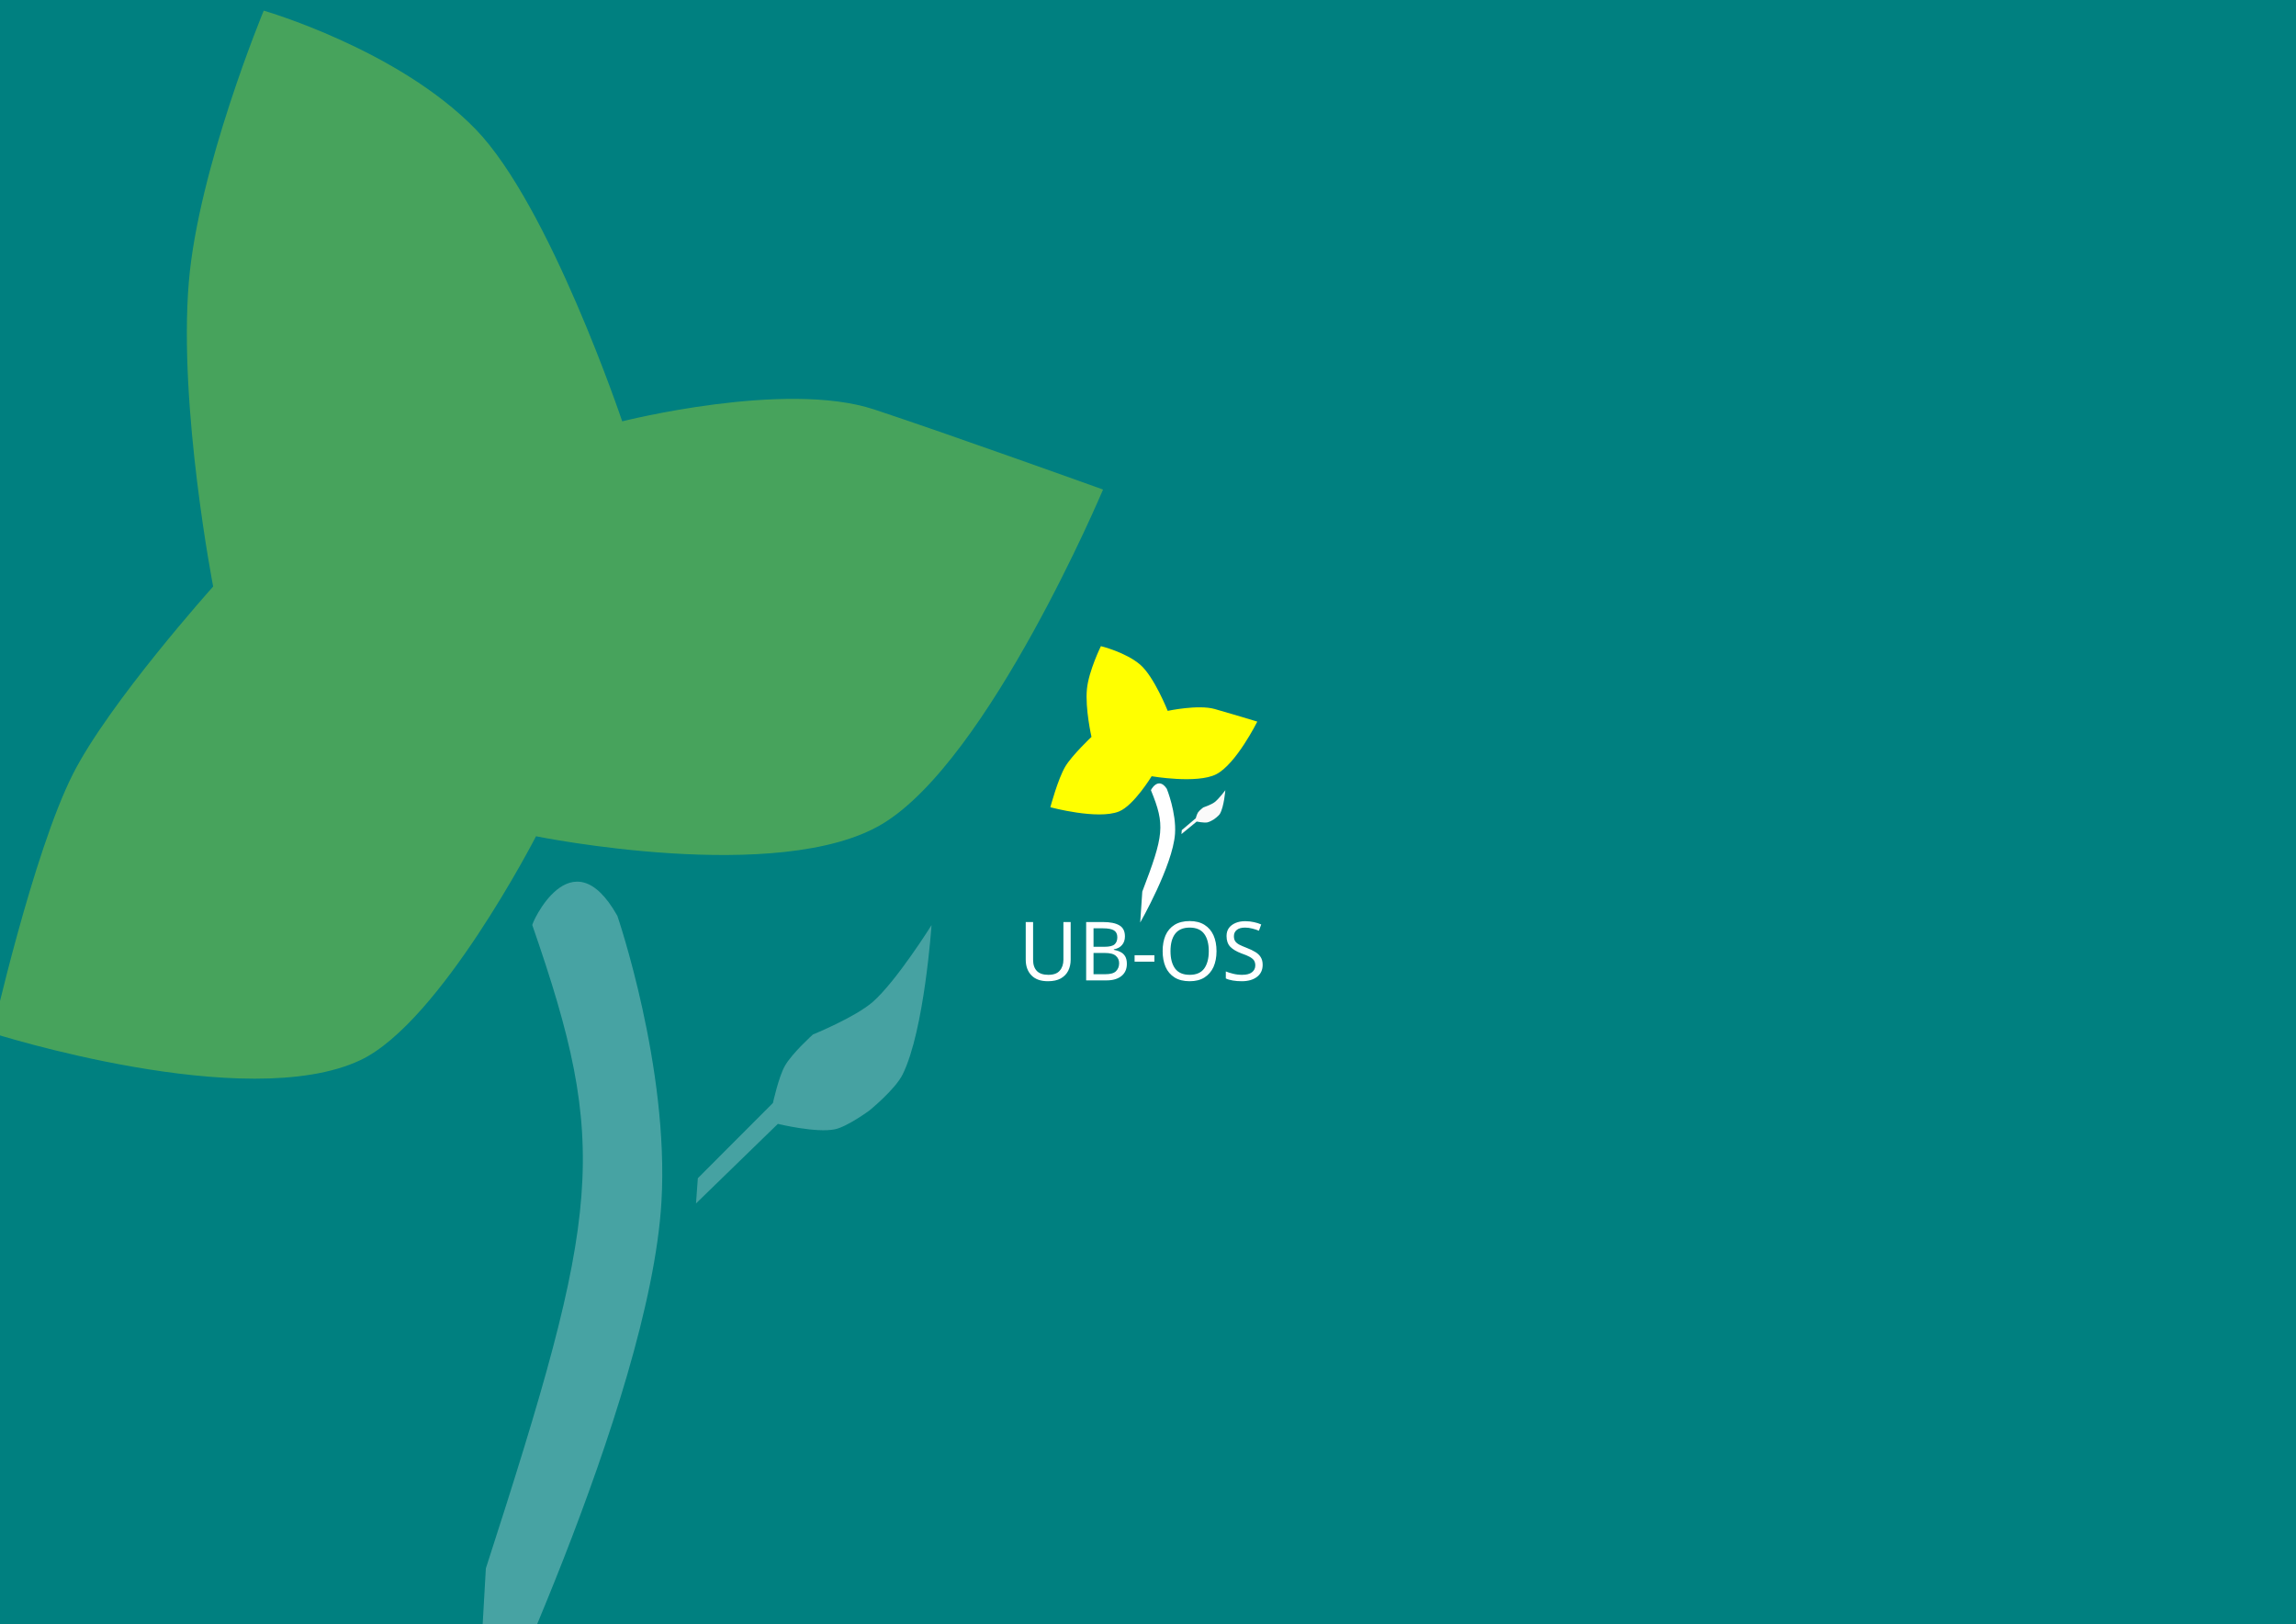
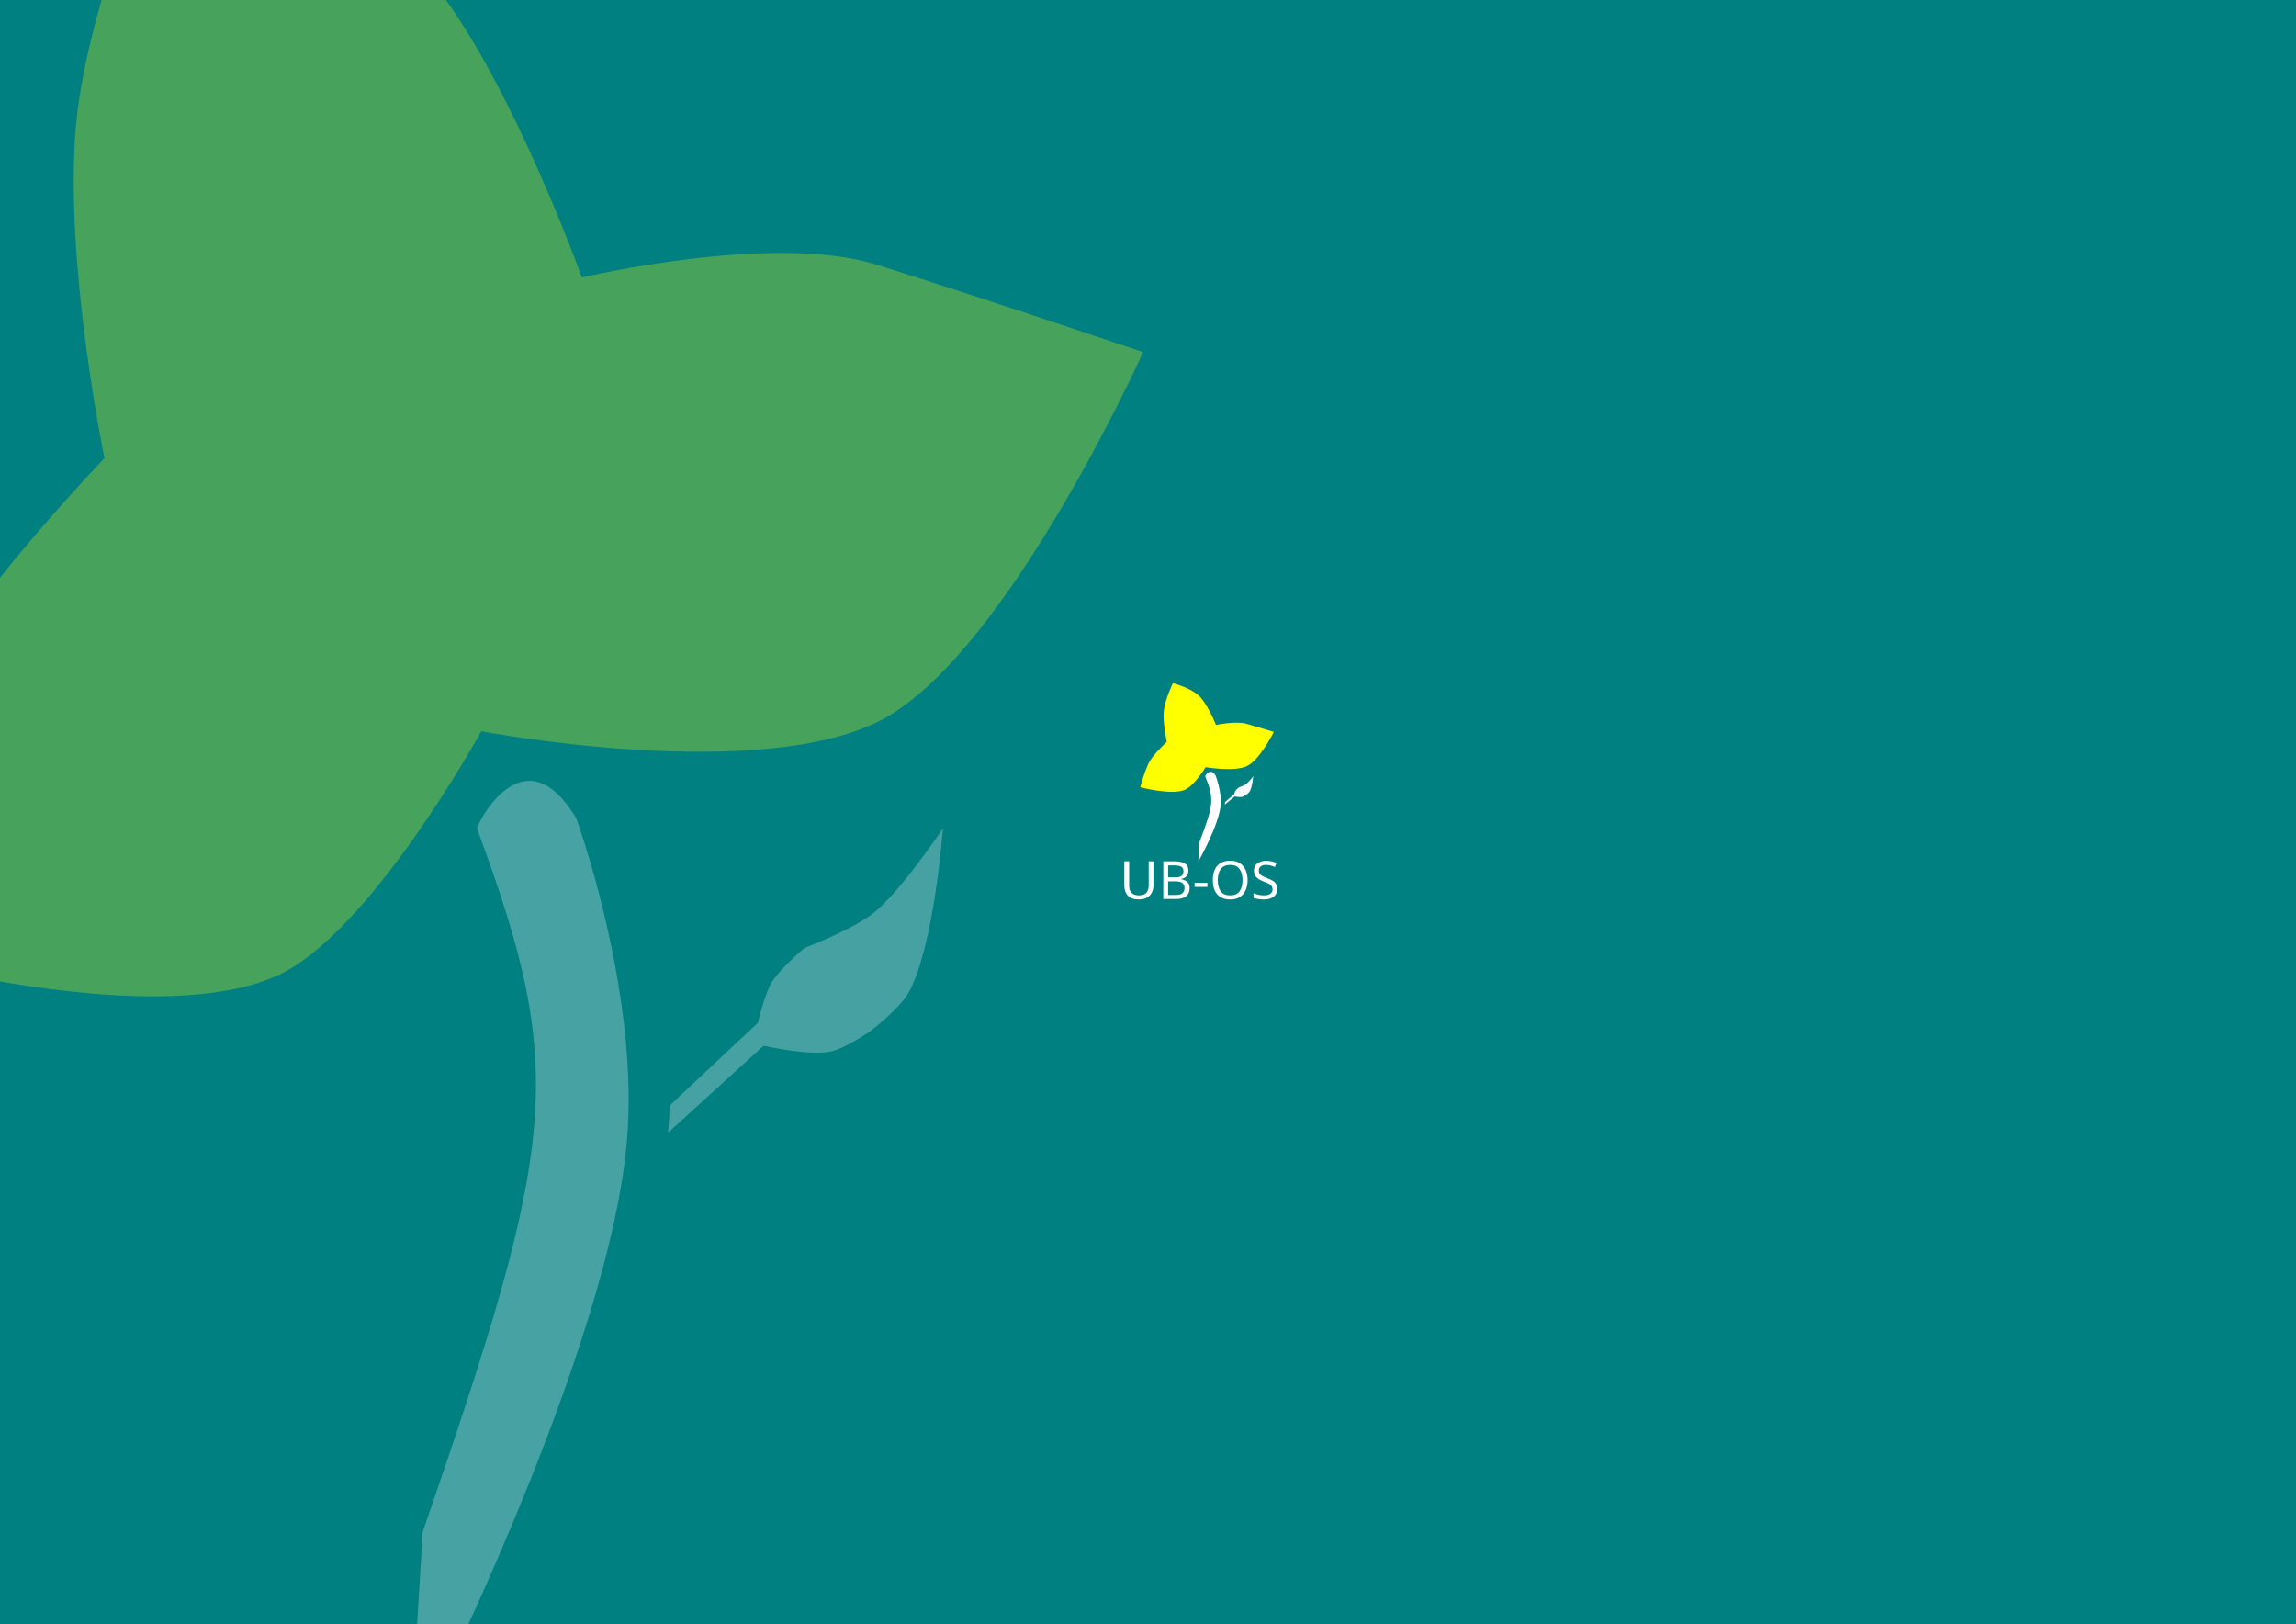
<svg xmlns="http://www.w3.org/2000/svg" xmlns:ns1="http://www.openswatchbook.org/uri/2009/osb" width="297mm" height="210mm" viewBox="0 0 297 210" version="1.1" id="svg1390">
  <defs id="defs1384">
    <linearGradient id="linearGradient4049" ns1:paint="solid">
      <stop style="stop-color:#2d2d2d;stop-opacity:1;" offset="0" id="stop4047" />
    </linearGradient>
  </defs>
  <g id="layer1" transform="translate(0,-87)">
    <rect style="opacity:1;fill:#008080;fill-opacity:1;stroke:none;stroke-width:1.323;stroke-miterlimit:4;stroke-dasharray:none;stroke-opacity:1" id="rect1935" width="299.876" height="211.143" x="-0.535" y="86.926" />
-     <g id="g1961" transform="matrix(0.553233,0,0,0.553233,52.40309,97.48523)" style="stroke:#feffff;stroke-opacity:0;stroke-width:0;stroke-miterlimit:4;stroke-dasharray:none">
-       <path id="path1029" d="m 181.601,175.11 3.272,-2.772 c 0,0 0.249,-0.958 0.518,-1.362 0.311,-0.467 1.223,-1.159 1.223,-1.159 0,0 1.831,-0.631 2.6,-1.195 1.03,-0.755 2.569,-2.835 2.569,-2.835 0,0 -0.31,3.869 -1.255,5.494 -0.332,0.57 -1.459,1.339 -1.459,1.339 0,0 -0.954,0.592 -1.494,0.688 -0.819,0.145 -2.487,-0.199 -2.487,-0.199 l -3.566,2.93 z" style="fill:#fafafa;fill-opacity:1;stroke:#feffff;stroke-width:0;stroke-linecap:butt;stroke-linejoin:miter;stroke-opacity:0;stroke-miterlimit:4;stroke-dasharray:none" />
-       <path id="path987-2" d="m 172.366,189.483 -0.488,7.231 c 0,0 7.621,-13.324 8.138,-20.729 0.346,-4.951 -1.921,-10.54 -1.921,-10.54 -2.018,-3.033 -3.792,0.374 -3.703,0.348 3.352,8.171 3.024,10.492 -2.026,23.69 z" style="fill:#ffffff;fill-opacity:1;stroke:#feffff;stroke-width:0;stroke-linecap:butt;stroke-linejoin:miter;stroke-opacity:0;stroke-miterlimit:4;stroke-dasharray:none" />
-       <path id="path1737" d="m 162.689,132.104 c 0,0 -2.856,5.818 -3.266,10.018 -0.45,4.61 1.063,11.194 1.063,11.194 0,0 -4.54,4.278 -6.117,6.919 -1.736,2.908 -3.502,9.53 -3.502,9.53 0,0 11.06,2.985 16.036,0.995 3.484,-1.393 7.649,-8.245 7.649,-8.245 0,0 10.593,1.821 15.082,-0.452 4.654,-2.356 9.621,-12.319 9.621,-12.319 0,0 -6.632,-2.017 -9.97,-2.95 -3.883,-1.085 -10.978,0.438 -10.978,0.438 0,0 -3.161,-7.952 -6.388,-10.761 -3.38,-2.942 -9.231,-4.367 -9.231,-4.367 z" style="fill:#ffff00;fill-opacity:1;stroke:#feffff;stroke-width:0;stroke-linecap:butt;stroke-linejoin:miter;stroke-miterlimit:4;stroke-dasharray:none;stroke-opacity:0" />
+     <g id="g3813" transform="translate(12.76776,4.787909)">
+       <g style="stroke:#feffff;stroke-width:0;stroke-miterlimit:4;stroke-dasharray:none;stroke-opacity:0" transform="matrix(0.3572307,0,0,0.3572307,80.83372,123.378)" id="g1961">
+         <path style="fill:#fafafa;fill-opacity:1;stroke:#feffff;stroke-width:0;stroke-linecap:butt;stroke-linejoin:miter;stroke-miterlimit:4;stroke-dasharray:none;stroke-opacity:0" d="m 181.601,175.11 3.272,-2.772 c 0,0 0.249,-0.958 0.518,-1.362 0.311,-0.467 1.223,-1.159 1.223,-1.159 0,0 1.831,-0.631 2.6,-1.195 1.03,-0.755 2.569,-2.835 2.569,-2.835 0,0 -0.31,3.869 -1.255,5.494 -0.332,0.57 -1.459,1.339 -1.459,1.339 0,0 -0.954,0.592 -1.494,0.688 -0.819,0.145 -2.487,-0.199 -2.487,-0.199 l -3.566,2.93 z" id="path1029" />
+         <path style="fill:#ffffff;fill-opacity:1;stroke:#feffff;stroke-width:0;stroke-linecap:butt;stroke-linejoin:miter;stroke-miterlimit:4;stroke-dasharray:none;stroke-opacity:0" d="m 172.366,189.483 -0.488,7.231 c 0,0 7.621,-13.324 8.138,-20.729 0.346,-4.951 -1.921,-10.54 -1.921,-10.54 -2.018,-3.033 -3.792,0.374 -3.703,0.348 3.352,8.171 3.024,10.492 -2.026,23.69 z" id="path987-2" />
+         <path style="fill:#ffff00;fill-opacity:1;stroke:#feffff;stroke-width:0;stroke-linecap:butt;stroke-linejoin:miter;stroke-miterlimit:4;stroke-dasharray:none;stroke-opacity:0" d="m 162.689,132.104 c 0,0 -2.856,5.818 -3.266,10.018 -0.45,4.61 1.063,11.194 1.063,11.194 0,0 -4.54,4.278 -6.117,6.919 -1.736,2.908 -3.502,9.53 -3.502,9.53 0,0 11.06,2.985 16.036,0.995 3.484,-1.393 7.649,-8.245 7.649,-8.245 0,0 10.593,1.821 15.082,-0.452 4.654,-2.356 9.621,-12.319 9.621,-12.319 0,0 -6.632,-2.017 -9.97,-2.95 -3.883,-1.085 -10.978,0.438 -10.978,0.438 0,0 -3.161,-7.952 -6.388,-10.761 -3.38,-2.942 -9.231,-4.367 -9.231,-4.367 z" id="path1737" />
+       </g>
+       <text id="text4146" y="198.482" x="132.057" style="font-style:normal;font-variant:normal;font-weight:normal;font-stretch:normal;font-size:9.112px;line-height:1.25;font-family:sans-serif;-inkscape-font-specification:'sans-serif, Normal';text-align:start;letter-spacing:0px;word-spacing:0px;writing-mode:lr-tb;text-anchor:start;opacity:1;fill:#000000;fill-opacity:1;stroke:none;stroke-width:0.265" xml:space="preserve">
+         <tspan style="font-style:normal;font-variant:normal;font-weight:normal;font-stretch:normal;font-size:6.834px;font-family:Andika;-inkscape-font-specification:'Andika, Normal';text-align:start;writing-mode:lr-tb;text-anchor:start;fill:#ffffff;stroke-width:0.265" y="198.482" x="132.057" id="tspan4144">UB-OS</tspan>
+       </text>
    </g>
-     <text xml:space="preserve" style="font-style:normal;font-variant:normal;font-weight:normal;font-stretch:normal;font-size:14.111px;line-height:1.25;font-family:sans-serif;-inkscape-font-specification:'sans-serif, Normal';font-variant-ligatures:normal;font-variant-caps:normal;font-variant-numeric:normal;font-feature-settings:normal;text-align:start;letter-spacing:0px;word-spacing:0px;writing-mode:lr-tb;text-anchor:start;opacity:1;fill:#000000;fill-opacity:1;stroke:none;stroke-width:0.265" x="131.731" y="213.797" id="text4146">
-       <tspan id="tspan4144" x="131.731" y="213.797" style="font-style:normal;font-variant:normal;font-weight:normal;font-stretch:normal;font-size:10.583px;font-family:Andika;-inkscape-font-specification:'Andika, Normal';font-variant-ligatures:normal;font-variant-caps:normal;font-variant-numeric:normal;font-feature-settings:normal;text-align:start;writing-mode:lr-tb;text-anchor:start;fill:#ffffff;stroke-width:0.265">UB-OS</tspan>
-     </text>
-     <g style="opacity:0.279;stroke:#feffff;stroke-width:0;stroke-miterlimit:4;stroke-dasharray:none;stroke-opacity:0" transform="matrix(2.969171,0,0,3.5113,-448.9368,-375.481)" id="g4142">
+     <g style="opacity:0.279;stroke:#feffff;stroke-width:0;stroke-miterlimit:4;stroke-dasharray:none;stroke-opacity:0" transform="matrix(3.465455,0,0,3.839639,-542.6447,-442.4241)" id="g4142">
      <path style="fill:#fafafa;fill-opacity:1;stroke:#feffff;stroke-width:0;stroke-linecap:butt;stroke-linejoin:miter;stroke-miterlimit:4;stroke-dasharray:none;stroke-opacity:0" d="m 181.601,175.11 3.272,-2.772 c 0,0 0.249,-0.958 0.518,-1.362 0.311,-0.467 1.223,-1.159 1.223,-1.159 0,0 1.831,-0.631 2.6,-1.195 1.03,-0.755 2.569,-2.835 2.569,-2.835 0,0 -0.31,3.869 -1.255,5.494 -0.332,0.57 -1.459,1.339 -1.459,1.339 0,0 -0.954,0.592 -1.494,0.688 -0.819,0.145 -2.487,-0.199 -2.487,-0.199 l -3.566,2.93 z" id="path4144" />
      <path style="fill:#ffffff;fill-opacity:1;stroke:#feffff;stroke-width:0;stroke-linecap:butt;stroke-linejoin:miter;stroke-miterlimit:4;stroke-dasharray:none;stroke-opacity:0" d="m 172.366,189.483 -0.488,7.231 c 0,0 7.621,-13.324 8.138,-20.729 0.346,-4.951 -1.921,-10.54 -1.921,-10.54 -2.018,-3.033 -3.792,0.374 -3.703,0.348 3.352,8.171 3.024,10.492 -2.026,23.69 z" id="path4146" />
      <path style="fill:#ffff00;fill-opacity:1;stroke:#feffff;stroke-width:0;stroke-linecap:butt;stroke-linejoin:miter;stroke-miterlimit:4;stroke-dasharray:none;stroke-opacity:0" d="m 162.689,132.104 c 0,0 -2.856,5.818 -3.266,10.018 -0.45,4.61 1.063,11.194 1.063,11.194 0,0 -4.54,4.278 -6.117,6.919 -1.736,2.908 -3.502,9.53 -3.502,9.53 0,0 11.06,2.985 16.036,0.995 3.484,-1.393 7.649,-8.245 7.649,-8.245 0,0 10.593,1.821 15.082,-0.452 4.654,-2.356 9.621,-12.319 9.621,-12.319 0,0 -6.632,-2.017 -9.97,-2.95 -3.883,-1.085 -10.978,0.438 -10.978,0.438 0,0 -3.161,-7.952 -6.388,-10.761 -3.38,-2.942 -9.231,-4.367 -9.231,-4.367 z" id="path4148" />
    </g>
  </g>
</svg>
